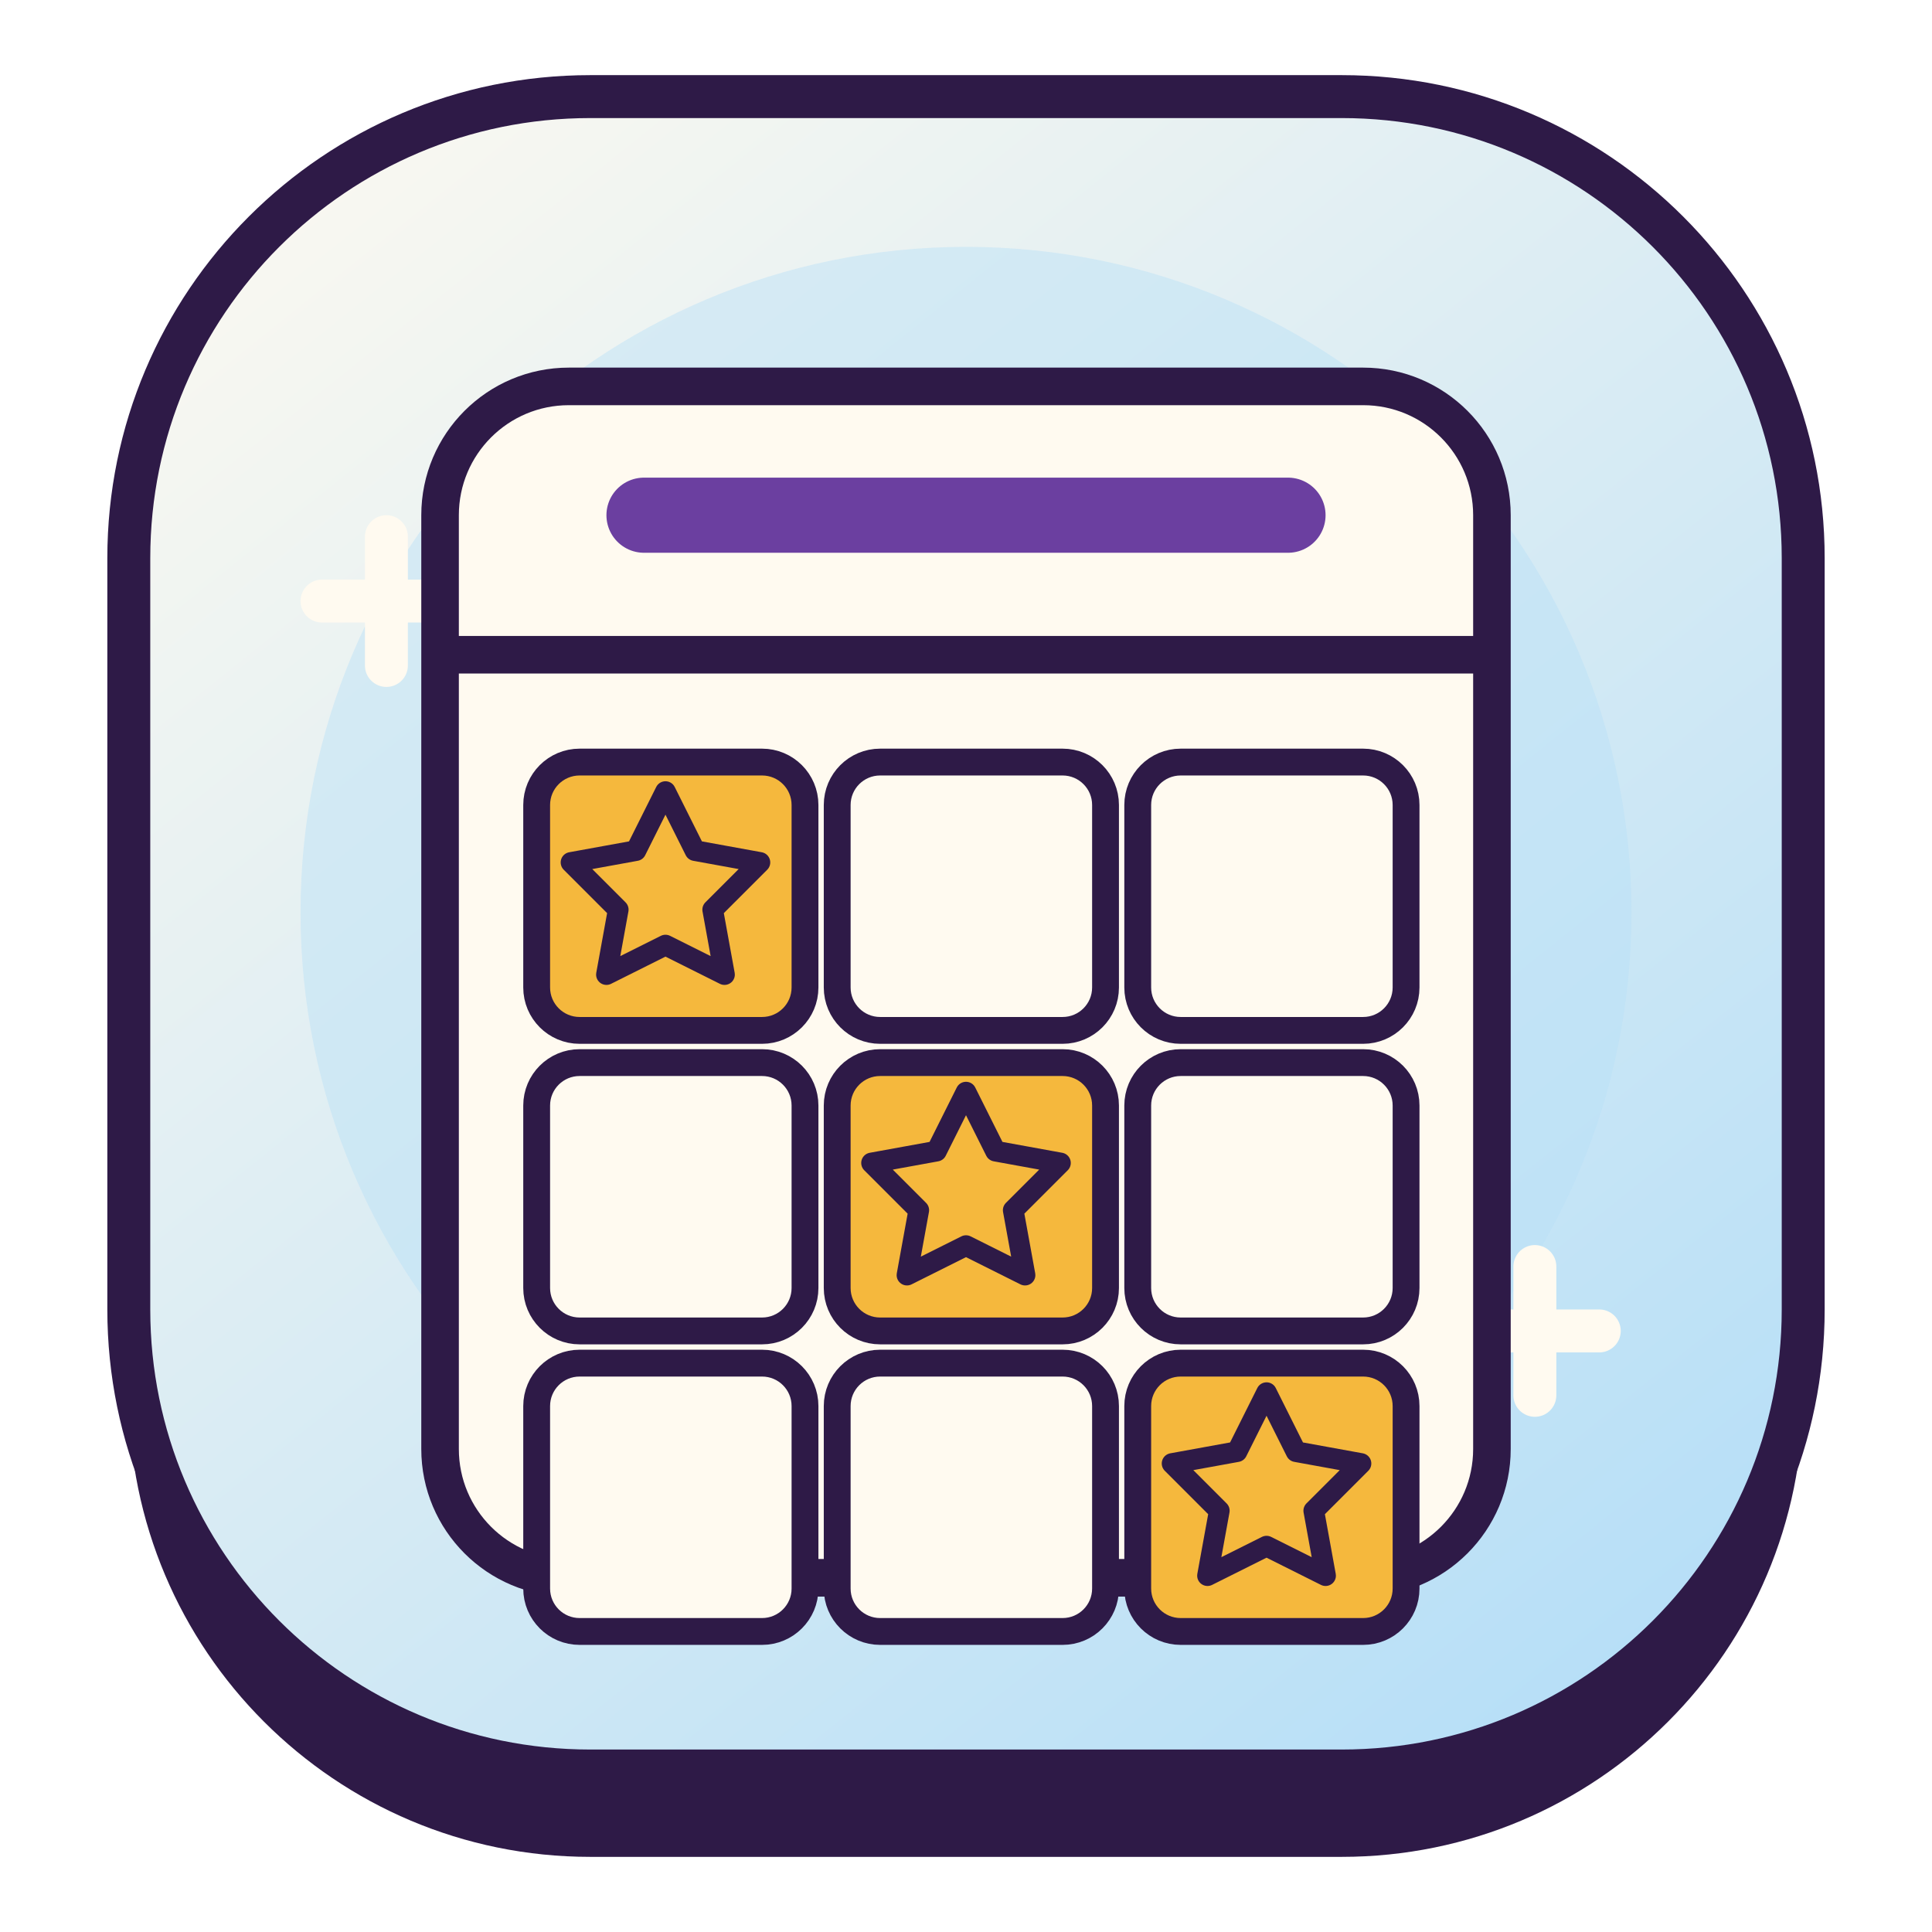
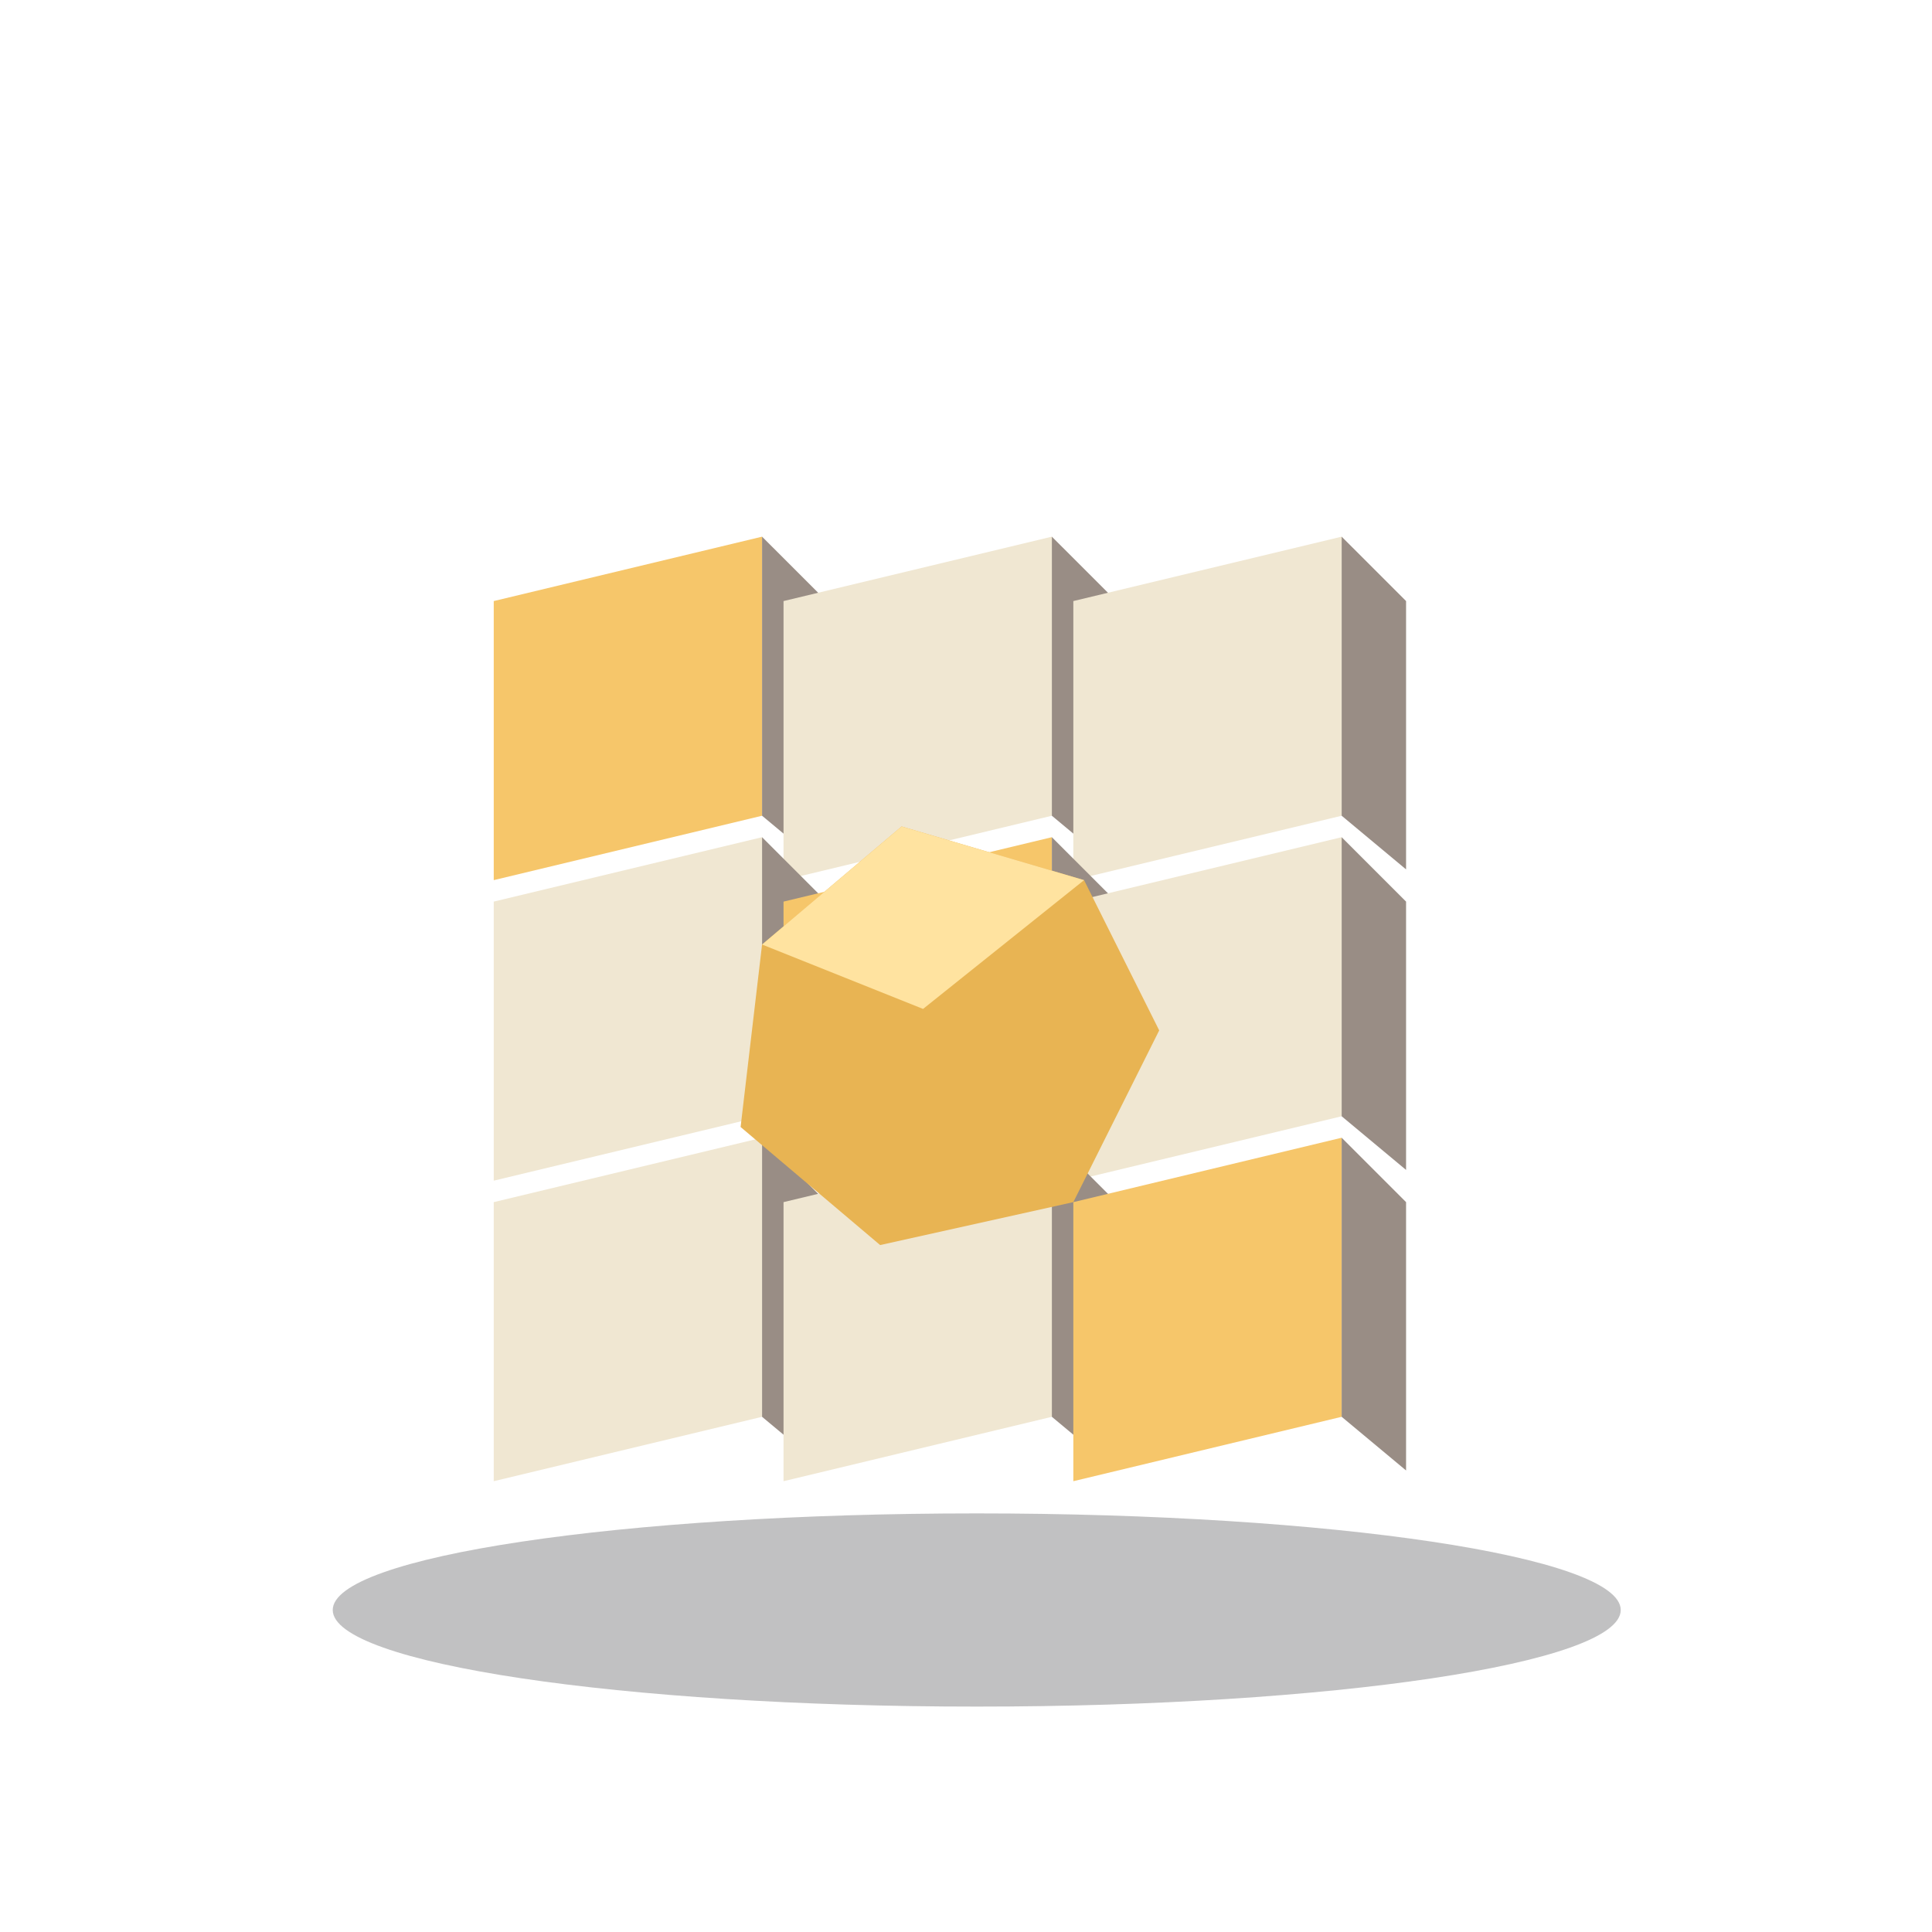
- <svg xmlns="http://www.w3.org/2000/svg" viewBox="0 0 180 180">
-   <defs>
-     <linearGradient id="bg" x2=".8" y2="1">
-       <stop stop-color="#fffaf0" />
-       <stop offset="1" stop-color="#b7dff7" />
-     </linearGradient>
-   </defs>
-   <rect x="12" y="17" width="156" height="156" rx="43" fill="#2e1a47" />
-   <rect x="12" y="9" width="156" height="156" rx="43" fill="url(#bg)" stroke="#2e1a47" stroke-width="4" />
-   <circle cx="90" cy="85" r="62" fill="#b7dff7" opacity=".45" />
-   <g stroke="#2e1a47" stroke-width="3.5" stroke-linecap="round" stroke-linejoin="round">
-     <path d="M36 50v12m-6-6h12m101 62v12m-6-6h12" stroke="#fffaf0" stroke-width="4" />
-     <rect x="41" y="36" width="98" height="111" rx="12" fill="#fffaf0" />
-     <path d="M42 61h96" />
-     <path d="M60 48h60" stroke="#6b3fa0" stroke-width="7" />
-     <rect x="50" y="71" width="25" height="25" rx="4" fill="#f5b83d" stroke-width="2.5" />
-     <rect x="78" y="71" width="25" height="25" rx="4" fill="#fffaf0" stroke-width="2.5" />
-     <rect x="106" y="71" width="25" height="25" rx="4" fill="#fffaf0" stroke-width="2.5" />
-     <rect x="50" y="99" width="25" height="25" rx="4" fill="#fffaf0" stroke-width="2.5" />
-     <rect x="78" y="99" width="25" height="25" rx="4" fill="#f5b83d" stroke-width="2.5" />
-     <rect x="106" y="99" width="25" height="25" rx="4" fill="#fffaf0" stroke-width="2.5" />
-     <rect x="50" y="127" width="25" height="25" rx="4" fill="#fffaf0" stroke-width="2.5" />
-     <rect x="78" y="127" width="25" height="25" rx="4" fill="#fffaf0" stroke-width="2.5" />
-     <rect x="106" y="127" width="25" height="25" rx="4" fill="#f5b83d" stroke-width="2.5" />
-     <path transform="translate(62 82) scale(0.55)" d="m0-15 5 10 11 2-8 8 2 11-10-5-10 5 2-11-8-8 11-2Z" fill="#f5b83d" />
-     <path transform="translate(90 110) scale(0.55)" d="m0-15 5 10 11 2-8 8 2 11-10-5-10 5 2-11-8-8 11-2Z" fill="#f5b83d" />
-     <path transform="translate(118 138) scale(0.55)" d="m0-15 5 10 11 2-8 8 2 11-10-5-10 5 2-11-8-8 11-2Z" fill="#f5b83d" />
+ <svg xmlns="http://www.w3.org/2000/svg" viewBox="0 0 180 180" role="img">
+   <ellipse cx="91" cy="150" rx="60" ry="9" fill="#08070b" opacity=".25" />
+   <g>
+     <polygon points="46,56 71,50 71,76 46,82" fill="#f6c66a" />
+     <polygon points="71,50 77,56 77,81 71,76" fill="#998d85" />
+     <polygon points="73,56 98,50 98,76 73,82" fill="#f0e7d2" />
+     <polygon points="98,50 104,56 104,81 98,76" fill="#998d85" />
+     <polygon points="100,56 125,50 125,76 100,82" fill="#f0e7d2" />
+     <polygon points="125,50 131,56 131,81 125,76" fill="#998d85" />
+     <polygon points="46,84 71,78 71,104 46,110" fill="#f0e7d2" />
+     <polygon points="71,78 77,84 77,109 71,104" fill="#998d85" />
+     <polygon points="73,84 98,78 98,104 73,110" fill="#f6c66a" />
+     <polygon points="98,78 104,84 104,109 98,104" fill="#998d85" />
+     <polygon points="100,84 125,78 125,104 100,110" fill="#f0e7d2" />
+     <polygon points="125,78 131,84 131,109 125,104" fill="#998d85" />
+     <polygon points="46,112 71,106 71,132 46,138" fill="#f0e7d2" />
+     <polygon points="71,106 77,112 77,137 71,132" fill="#998d85" />
+     <polygon points="73,112 98,106 98,132 73,138" fill="#f0e7d2" />
+     <polygon points="98,106 104,112 104,137 98,132" fill="#998d85" />
+     <polygon points="100,112 125,106 125,132 100,138" fill="#f6c66a" />
+     <polygon points="125,106 131,112 131,137 125,132" fill="#998d85" />
+     <polygon points="71,88 84,77 101,82 108,96 100,112 82,116 69,105" fill="#e8b453" />
+     <polygon points="71,88 86,94 101,82 84,77" fill="#ffe3a0" />
  </g>
</svg>
